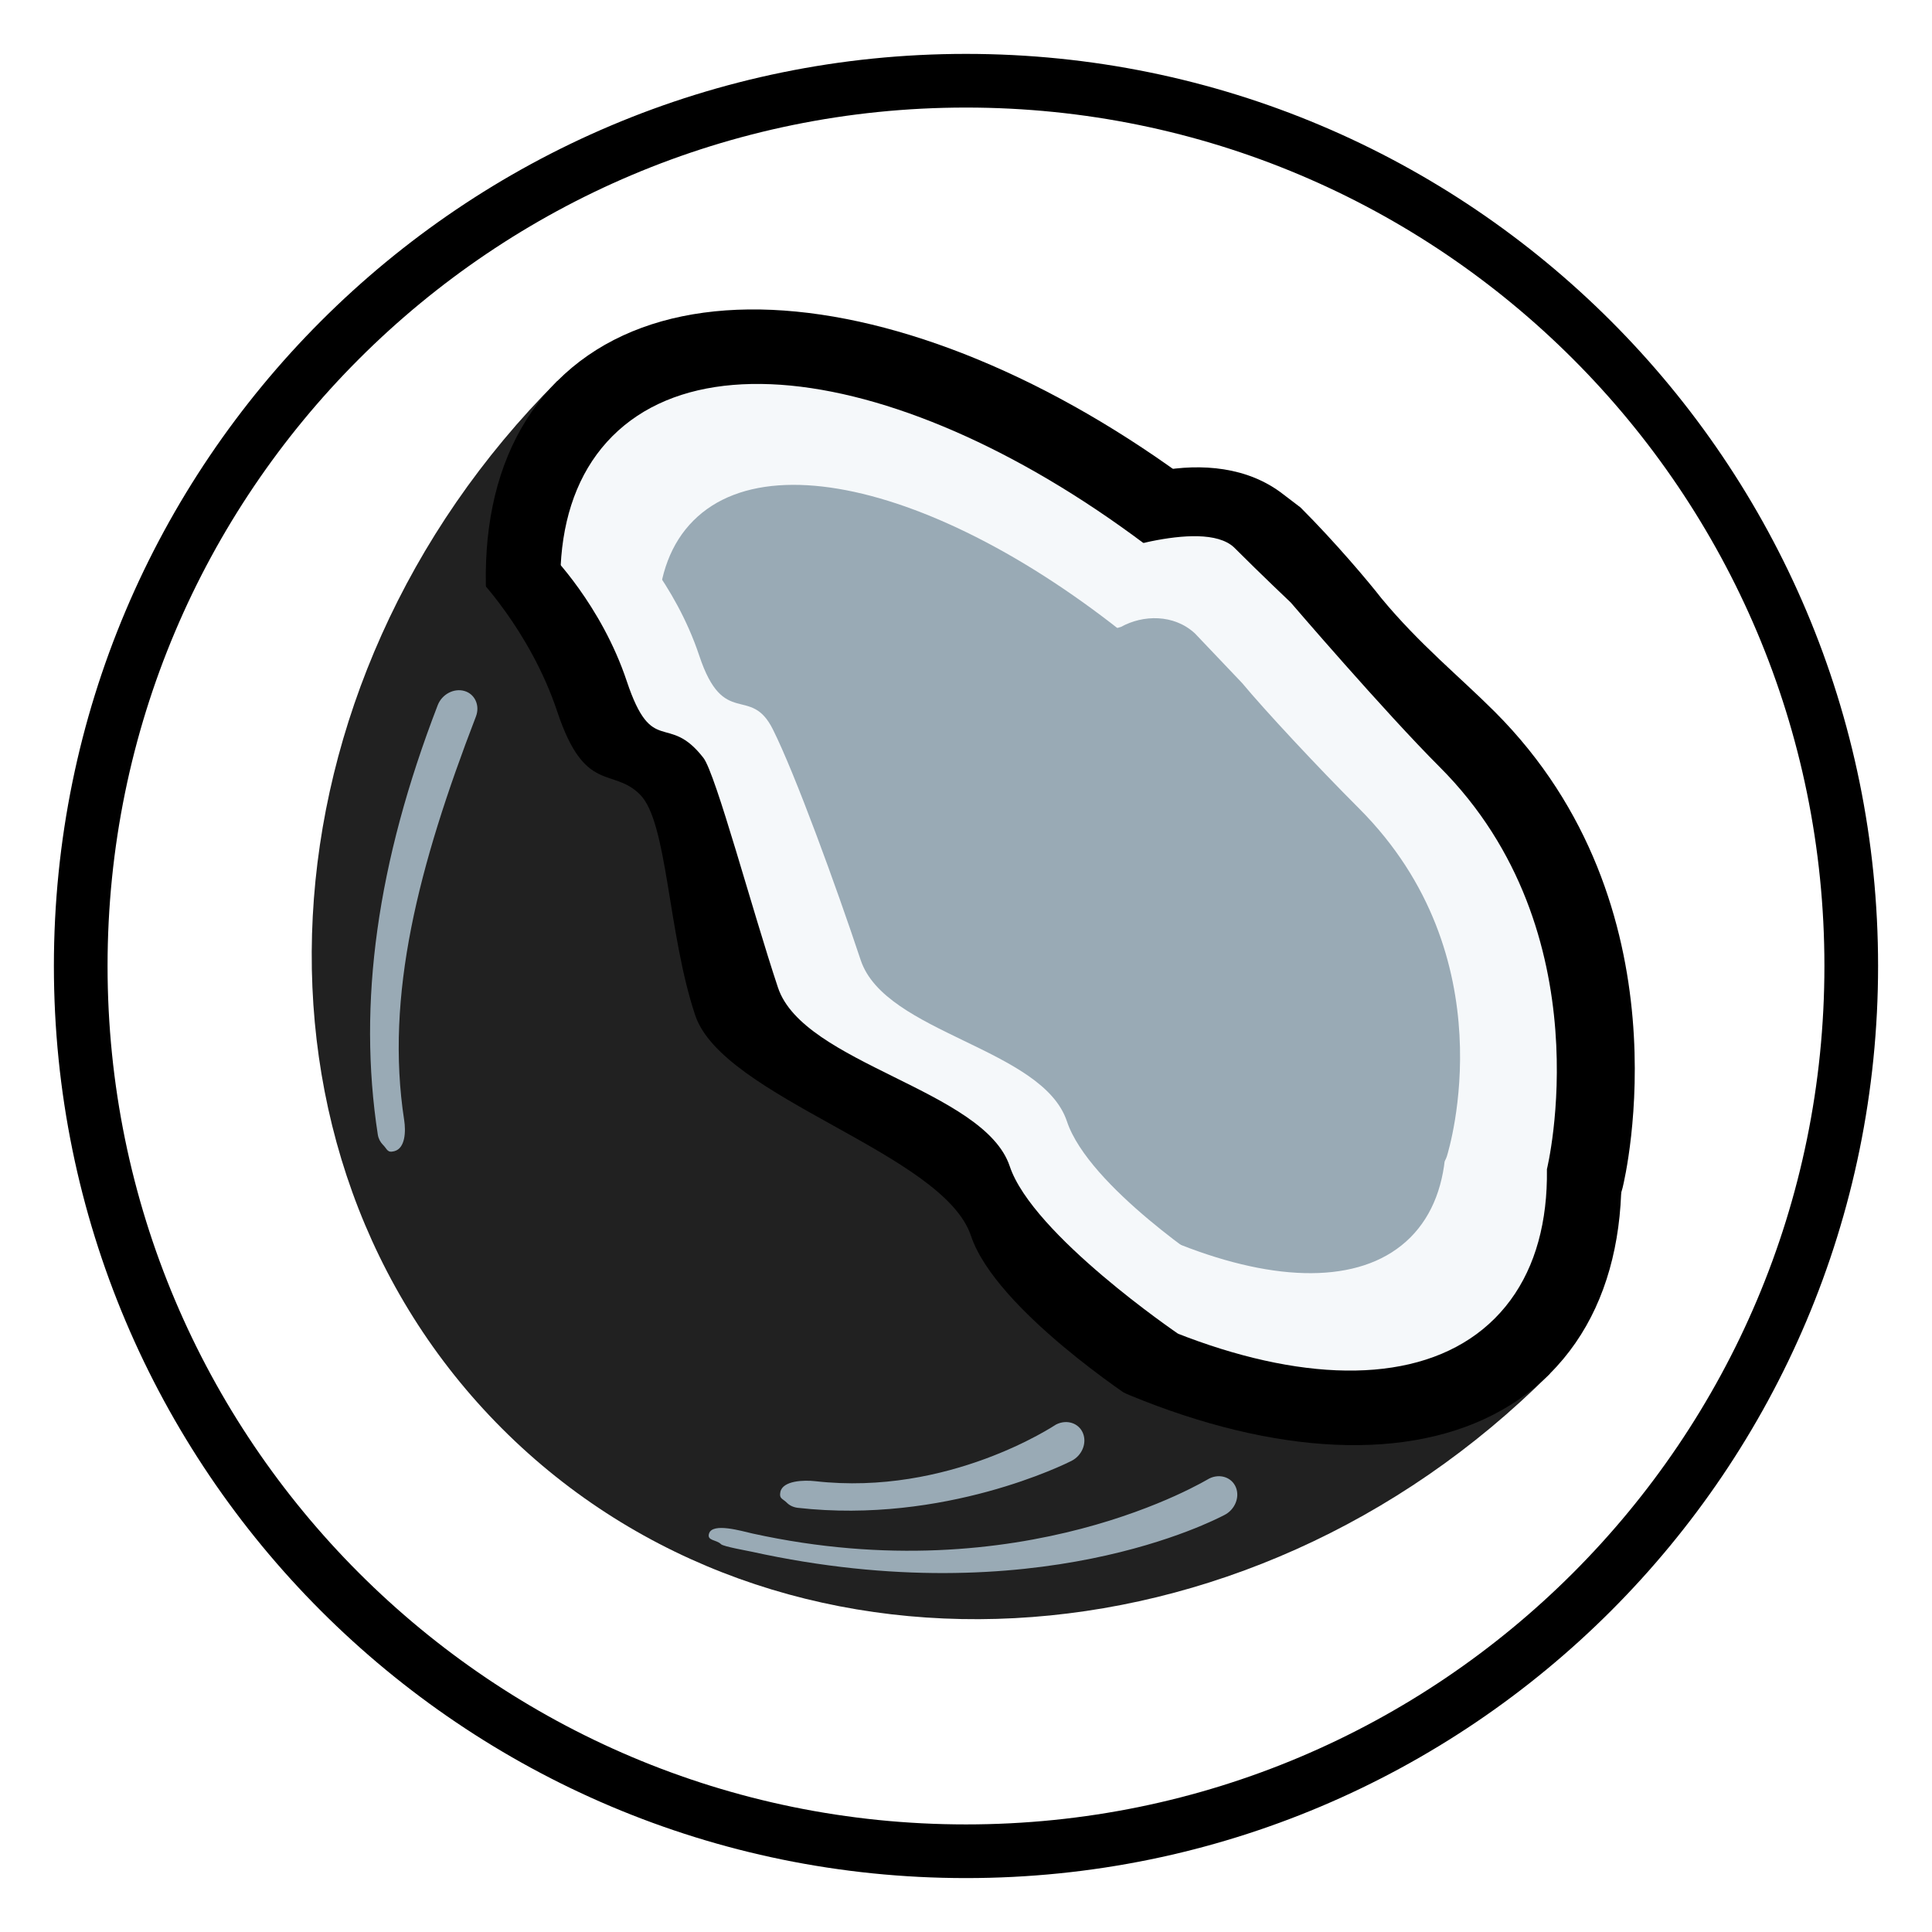
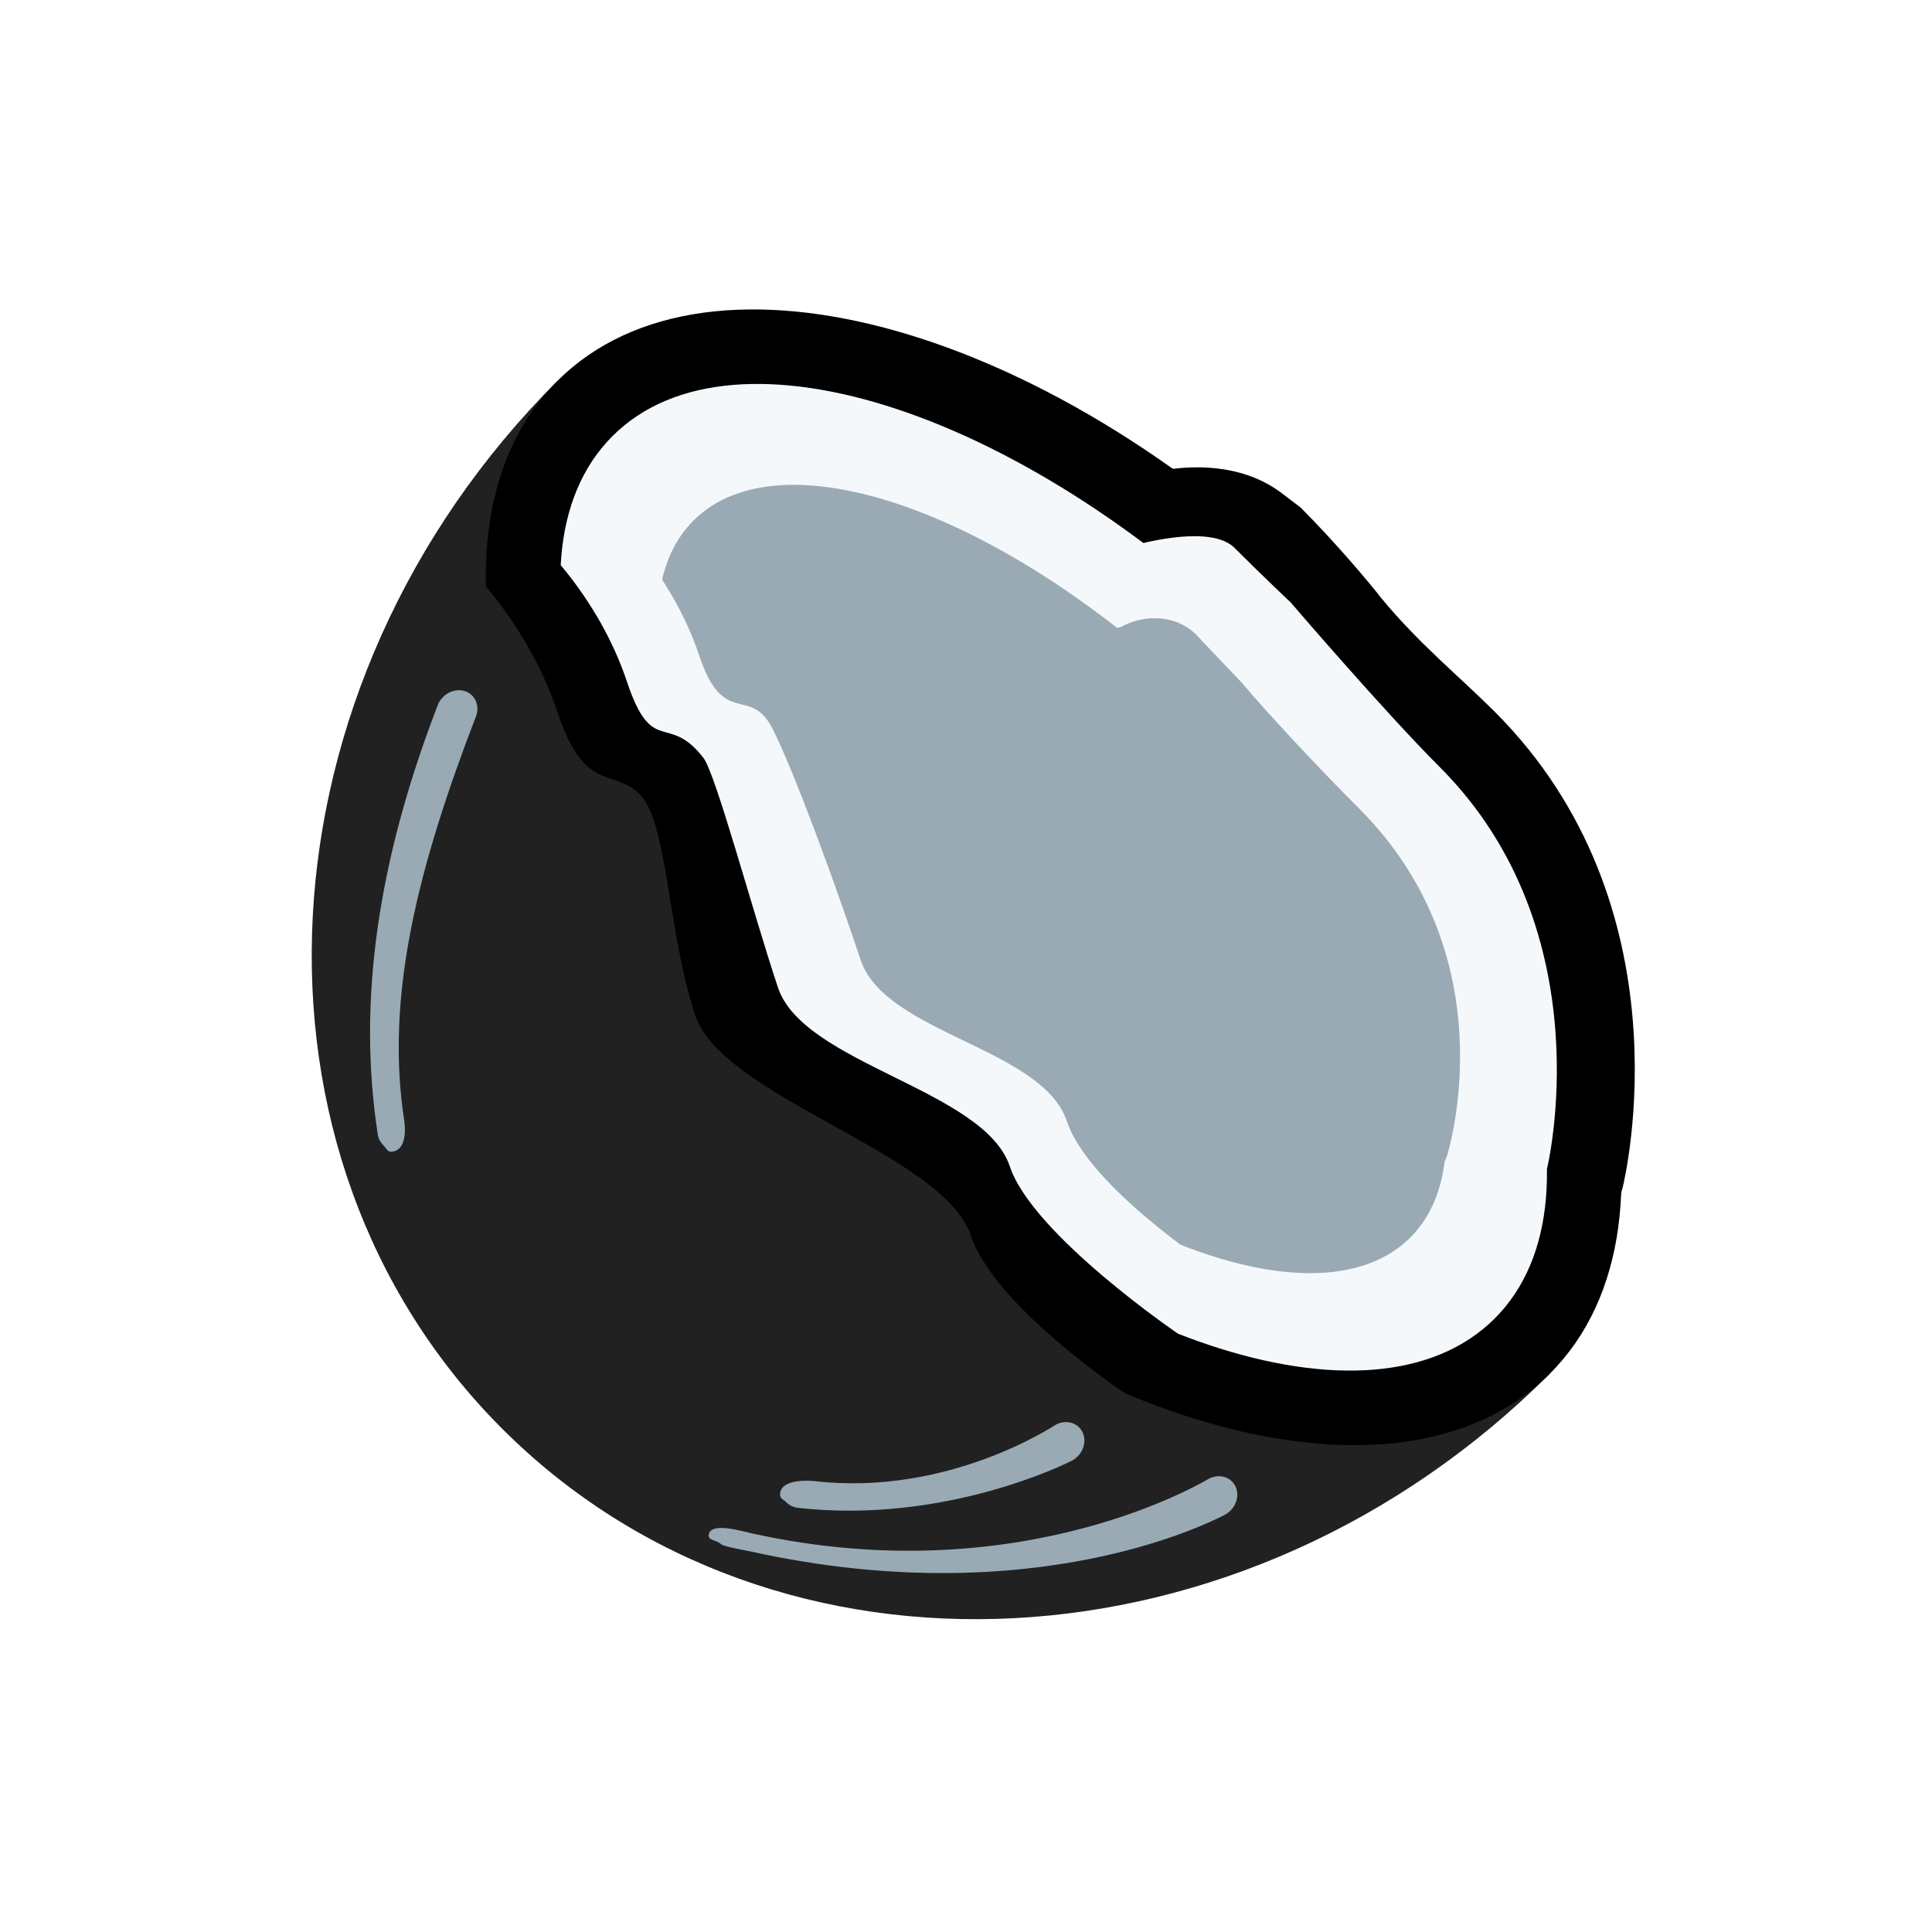
- <svg xmlns="http://www.w3.org/2000/svg" width="1080" zoomAndPan="magnify" viewBox="0 0 810 810" height="1080" preserveAspectRatio="xMidYMid meet" version="1.0">
-   <defs>
-     <clipPath id="f5b2e19b4c">
-       <path d="M 22.594 22.594 L 787.395 22.594 L 787.395 787.395 L 22.594 787.395 Z M 22.594 22.594 " clip-rule="nonzero" />
-     </clipPath>
-     <clipPath id="859a32eee6">
-       <path d="M 404.996 22.594 C 193.801 22.594 22.594 193.801 22.594 404.996 C 22.594 616.188 193.801 787.395 404.996 787.395 C 616.188 787.395 787.395 616.188 787.395 404.996 C 787.395 193.801 616.188 22.594 404.996 22.594 Z M 404.996 22.594 " clip-rule="nonzero" />
-     </clipPath>
-   </defs>
-   <g clip-path="url(#f5b2e19b4c)">
-     <g clip-path="url(#859a32eee6)">
-       <path stroke-linecap="butt" transform="matrix(0.75, 0, 0, 0.75, 22.59414, 22.59416)" fill="none" stroke-linejoin="miter" d="M 509.869 -0.001 C 228.276 -0.001 -0.001 228.276 -0.001 509.869 C -0.001 791.458 228.276 1019.734 509.869 1019.734 C 791.458 1019.734 1019.734 791.458 1019.734 509.869 C 1019.734 228.276 791.458 -0.001 509.869 -0.001 Z M 509.869 -0.001 " stroke="#000000" stroke-width="60" stroke-opacity="1" stroke-miterlimit="4" />
-     </g>
+ <svg xmlns="http://www.w3.org/2000/svg" width="1080" zoomAndPan="magnify" viewBox="0 0 810 810" height="1080" preserveAspectRatio="xMidYMid meet" version="1.2">
+   <g id="90eae135ab">
+     <path style=" stroke:none;fill-rule:nonzero;fill:#212121;fill-opacity:1;" d="M 210.551 599 C 95.621 484.09 105.969 287.418 233.668 159.723 L 649.828 575.887 C 522.133 703.582 325.461 713.914 210.551 599 Z M 210.551 599 " />
+     <path style=" stroke:none;fill-rule:nonzero;fill:#000000;fill-opacity:1;" d="M 233.668 159.723 C 169.828 223.562 211.219 368.492 326.133 483.418 C 441.078 598.332 585.988 639.727 649.812 575.887 C 713.652 512.062 672.273 367.133 557.328 252.207 C 442.434 137.277 297.508 95.898 233.668 159.723 Z M 233.668 159.723 " />
+     <path style=" stroke:none;fill-rule:nonzero;fill:#f5f8fa;fill-opacity:1;" d="M 636.996 501.73 C 640.738 505.473 646.148 507.223 651.496 506.242 C 657.824 505.082 662.875 500.324 664.41 494.062 C 665.508 489.664 690.16 385.02 615.152 310.012 C 596.844 291.703 569.656 248.316 561.922 235.727 C 555.383 228.941 549.941 231.312 537.434 218.805 C 531.711 213.086 514.465 182.055 464.863 229.09 C 459.141 234.516 458.488 243.441 462.969 249.934 L 635.082 499.457 C 635.672 500.273 636.309 501.043 636.996 501.73 Z M 636.996 501.73 " />
+     <path style=" stroke:none;fill-rule:nonzero;fill:#000000;fill-opacity:1;" d="M 517.324 229.449 C 528.883 241.008 541.16 252.613 541.16 252.613 C 541.16 252.613 580.461 298.453 603.594 321.57 C 672.945 390.938 648.555 490.172 648.555 490.172 L 458.062 233.879 C 458.062 233.879 503.707 216.844 517.324 229.449 Z M 538.105 207.312 C 508.137 183.805 460.008 202.164 448.188 213.785 C 437.023 224.953 440.555 246.223 449.512 259.203 L 621.629 508.727 C 622.773 510.379 624.031 511.883 625.422 513.27 C 632.941 520.793 643.746 524.273 654.438 522.312 C 667.094 519.988 677.211 510.461 680.285 497.969 C 681.461 493.18 708.16 379.887 626.711 298.438 C 612.129 283.855 595.027 270.023 579.156 250.816 C 573.777 243.902 559.766 227.258 545.25 212.758 Z M 538.105 207.312 " />
+     <path style=" stroke:none;fill-rule:nonzero;fill:#f5f8fa;fill-opacity:1;" d="M 256.781 182.84 C 205.711 233.91 247.105 358.125 349.266 460.27 C 451.395 562.414 575.625 603.824 626.695 552.754 C 677.766 501.68 636.355 377.449 534.215 275.305 C 432.07 173.18 307.855 131.77 256.781 182.84 Z M 256.781 182.84 " />
+     <path style=" stroke:none;fill-rule:nonzero;fill:#99aab5;fill-opacity:1;" d="M 290.738 218.25 C 252.844 256.145 289.383 354.168 372.383 437.168 C 455.398 520.188 553.391 556.707 591.301 518.812 C 629.195 480.918 592.66 382.91 509.656 299.895 C 426.676 216.875 328.648 180.34 290.738 218.25 Z M 290.738 218.25 " />
+     <path style=" stroke:none;fill-rule:nonzero;fill:#99aab5;fill-opacity:1;" d="M 450.754 268.309 L 469.98 262.832 C 479.168 257.73 492.117 257.387 500.977 265.562 L 520.773 286.375 C 530.141 297.652 552.148 321.309 569.738 338.898 C 631.977 401.137 607.648 481.488 606.57 484.891 C 605.641 487.867 603.09 490.039 600.016 490.516 C 597.414 490.906 594.816 490.039 593 488.211 C 592.66 487.867 592.348 487.508 592.055 487.098 L 448.238 279.98 C 446.945 278.117 446.473 275.828 446.961 273.605 C 447.438 271.398 448.809 269.484 450.754 268.309 Z M 450.754 268.309 " />
+     <path style=" stroke:none;fill-rule:nonzero;fill:#f5f8fa;fill-opacity:1;" d="M 508.973 531.793 C 508.973 531.793 456.512 497.707 447.32 470.145 C 437.055 439.328 371.105 433.328 360.84 402.496 C 350.59 371.68 333.441 324.594 324.008 305.746 C 314.59 286.898 303.441 305.73 293.176 274.914 C 282.906 244.062 262.359 223.516 262.359 223.516 C 262.359 223.516 262.359 367.395 293.176 398.211 C 324.008 429.043 447.32 552.359 457.605 542.059 C 467.871 531.793 508.973 531.793 508.973 531.793 Z M 508.973 531.793 " />
+     <path style=" stroke:none;fill-rule:nonzero;fill:#000000;fill-opacity:1;" d="M 493.898 559.16 C 493.898 559.16 432.918 517.684 423.34 488.961 C 412.633 456.852 336.855 446.145 326.164 414.035 C 315.457 381.93 300.074 324.352 294.891 317.715 C 279.914 298.422 273.492 317.695 262.781 285.605 C 252.074 253.48 230.676 232.082 230.676 232.082 C 230.676 232.082 230.676 381.93 262.781 414.035 C 294.891 446.16 423.324 574.594 434.047 563.887 C 444.754 553.195 493.898 559.16 493.898 559.16 Z M 493.898 559.16 " />
+     <path style=" stroke:none;fill-rule:nonzero;fill:#212121;fill-opacity:1;" d="M 476.422 587.441 C 476.422 587.441 417.406 549.105 407.074 518.094 C 395.516 483.418 303.016 460.285 291.457 425.613 C 279.898 390.922 279.898 344.688 268.34 333.129 C 256.781 321.555 245.227 333.129 233.668 298.438 C 222.109 263.766 198.992 240.648 198.992 240.648 C 198.992 240.648 198.992 402.496 233.668 437.168 C 268.34 471.844 407.055 610.559 418.613 599 C 430.188 587.441 476.422 587.441 476.422 587.441 Z M 476.422 587.441 " />
+     <path style=" stroke:none;fill-rule:nonzero;fill:#99aab5;fill-opacity:1;" d="M 297.277 642.914 C 298.766 638.254 310.945 641.914 315.473 642.93 C 428.832 667.875 506.094 620.285 506.945 619.895 C 511.391 617.672 516.41 619.34 518.145 623.555 C 519.875 627.773 517.719 632.988 513.305 635.195 C 509.625 637.027 434.703 676.883 315.082 650.547 C 313.594 650.203 303.293 648.406 302.312 647.426 C 300.301 645.414 296.266 646.051 297.277 642.914 Z M 160.539 479.953 C 162.422 481.816 162.305 483.418 165.281 482.652 C 169.988 481.457 170.168 474.199 169.449 469.605 C 161.406 417.422 175.336 363.277 199.547 300.367 C 201.297 295.773 199.105 290.969 194.742 289.707 C 190.293 288.402 185.277 291.082 183.512 295.66 C 158.09 361.609 149.883 420.496 158.398 475.703 C 158.676 477.402 159.445 478.84 160.539 479.953 Z M 329.859 629.996 C 331.004 631.16 332.59 631.926 334.422 632.156 C 396.039 639.121 447.109 613.566 449.25 612.473 C 453.648 610.234 455.789 605.02 454.008 600.801 C 452.242 596.566 447.191 594.98 442.762 597.234 C 442.285 597.48 397.918 627.367 341.711 620.988 C 337.055 620.465 328.207 620.727 327.18 625.484 C 326.59 628.379 328.047 628.199 329.859 629.996 Z M 329.859 629.996 " />
  </g>
-   <path fill="#212121" d="M 210.551 599 C 95.621 484.09 105.969 287.418 233.668 159.723 L 649.828 575.887 C 522.133 703.582 325.461 713.914 210.551 599 Z M 210.551 599 " fill-opacity="1" fill-rule="nonzero" />
-   <path fill="#000000" d="M 233.668 159.723 C 169.828 223.562 211.219 368.492 326.133 483.418 C 441.078 598.332 585.988 639.727 649.812 575.887 C 713.652 512.062 672.273 367.133 557.328 252.207 C 442.434 137.277 297.508 95.898 233.668 159.723 Z M 233.668 159.723 " fill-opacity="1" fill-rule="nonzero" />
-   <path fill="#f5f8fa" d="M 636.996 501.73 C 640.738 505.473 646.148 507.223 651.496 506.242 C 657.824 505.082 662.875 500.324 664.41 494.062 C 665.508 489.664 690.16 385.02 615.152 310.012 C 596.844 291.703 569.656 248.316 561.922 235.727 C 555.383 228.941 549.941 231.312 537.434 218.805 C 531.711 213.086 514.465 182.055 464.863 229.09 C 459.141 234.516 458.488 243.441 462.969 249.934 L 635.082 499.457 C 635.672 500.273 636.309 501.043 636.996 501.73 Z M 636.996 501.73 " fill-opacity="1" fill-rule="nonzero" />
-   <path fill="#000000" d="M 517.324 229.449 C 528.883 241.008 541.16 252.613 541.16 252.613 C 541.16 252.613 580.461 298.453 603.594 321.57 C 672.945 390.938 648.555 490.172 648.555 490.172 L 458.062 233.879 C 458.062 233.879 503.707 216.844 517.324 229.449 Z M 538.105 207.312 C 508.137 183.805 460.008 202.164 448.188 213.785 C 437.023 224.953 440.555 246.223 449.512 259.203 L 621.629 508.727 C 622.773 510.379 624.031 511.883 625.422 513.27 C 632.941 520.793 643.746 524.273 654.438 522.312 C 667.094 519.988 677.211 510.461 680.285 497.969 C 681.461 493.18 708.16 379.887 626.711 298.438 C 612.129 283.855 595.027 270.023 579.156 250.816 C 573.777 243.902 559.766 227.258 545.25 212.758 Z M 538.105 207.312 " fill-opacity="1" fill-rule="nonzero" />
-   <path fill="#f5f8fa" d="M 256.781 182.84 C 205.711 233.91 247.105 358.125 349.266 460.27 C 451.395 562.414 575.625 603.824 626.695 552.754 C 677.766 501.68 636.355 377.449 534.215 275.305 C 432.07 173.18 307.855 131.77 256.781 182.84 Z M 256.781 182.84 " fill-opacity="1" fill-rule="nonzero" />
-   <path fill="#99aab5" d="M 290.738 218.25 C 252.844 256.145 289.383 354.168 372.383 437.168 C 455.398 520.188 553.391 556.707 591.301 518.812 C 629.195 480.918 592.66 382.91 509.656 299.895 C 426.676 216.875 328.648 180.34 290.738 218.25 Z M 290.738 218.25 " fill-opacity="1" fill-rule="nonzero" />
-   <path fill="#99aab5" d="M 450.754 268.309 L 469.98 262.832 C 479.168 257.73 492.117 257.387 500.977 265.562 L 520.773 286.375 C 530.141 297.652 552.148 321.309 569.738 338.898 C 631.977 401.137 607.648 481.488 606.57 484.891 C 605.641 487.867 603.09 490.039 600.016 490.516 C 597.414 490.906 594.816 490.039 593 488.211 C 592.66 487.867 592.348 487.508 592.055 487.098 L 448.238 279.98 C 446.945 278.117 446.473 275.828 446.961 273.605 C 447.438 271.398 448.809 269.484 450.754 268.309 Z M 450.754 268.309 " fill-opacity="1" fill-rule="nonzero" />
-   <path fill="#f5f8fa" d="M 508.973 531.793 C 508.973 531.793 456.512 497.707 447.32 470.145 C 437.055 439.328 371.105 433.328 360.84 402.496 C 350.59 371.68 333.441 324.594 324.008 305.746 C 314.59 286.898 303.441 305.73 293.176 274.914 C 282.906 244.062 262.359 223.516 262.359 223.516 C 262.359 223.516 262.359 367.395 293.176 398.211 C 324.008 429.043 447.32 552.359 457.605 542.059 C 467.871 531.793 508.973 531.793 508.973 531.793 Z M 508.973 531.793 " fill-opacity="1" fill-rule="nonzero" />
-   <path fill="#000000" d="M 493.898 559.16 C 493.898 559.16 432.918 517.684 423.34 488.961 C 412.633 456.852 336.855 446.145 326.164 414.035 C 315.457 381.93 300.074 324.352 294.891 317.715 C 279.914 298.422 273.492 317.695 262.781 285.605 C 252.074 253.48 230.676 232.082 230.676 232.082 C 230.676 232.082 230.676 381.93 262.781 414.035 C 294.891 446.16 423.324 574.594 434.047 563.887 C 444.754 553.195 493.898 559.16 493.898 559.16 Z M 493.898 559.16 " fill-opacity="1" fill-rule="nonzero" />
-   <path fill="#212121" d="M 476.422 587.441 C 476.422 587.441 417.406 549.105 407.074 518.094 C 395.516 483.418 303.016 460.285 291.457 425.613 C 279.898 390.922 279.898 344.688 268.34 333.129 C 256.781 321.555 245.227 333.129 233.668 298.438 C 222.109 263.766 198.992 240.648 198.992 240.648 C 198.992 240.648 198.992 402.496 233.668 437.168 C 268.34 471.844 407.055 610.559 418.613 599 C 430.188 587.441 476.422 587.441 476.422 587.441 Z M 476.422 587.441 " fill-opacity="1" fill-rule="nonzero" />
-   <path fill="#99aab5" d="M 297.277 642.914 C 298.766 638.254 310.945 641.914 315.473 642.93 C 428.832 667.875 506.094 620.285 506.945 619.895 C 511.391 617.672 516.41 619.34 518.145 623.555 C 519.875 627.773 517.719 632.988 513.305 635.195 C 509.625 637.027 434.703 676.883 315.082 650.547 C 313.594 650.203 303.293 648.406 302.312 647.426 C 300.301 645.414 296.266 646.051 297.277 642.914 Z M 160.539 479.953 C 162.422 481.816 162.305 483.418 165.281 482.652 C 169.988 481.457 170.168 474.199 169.449 469.605 C 161.406 417.422 175.336 363.277 199.547 300.367 C 201.297 295.773 199.105 290.969 194.742 289.707 C 190.293 288.402 185.277 291.082 183.512 295.66 C 158.09 361.609 149.883 420.496 158.398 475.703 C 158.676 477.402 159.445 478.84 160.539 479.953 Z M 329.859 629.996 C 331.004 631.16 332.59 631.926 334.422 632.156 C 396.039 639.121 447.109 613.566 449.25 612.473 C 453.648 610.234 455.789 605.02 454.008 600.801 C 452.242 596.566 447.191 594.98 442.762 597.234 C 442.285 597.48 397.918 627.367 341.711 620.988 C 337.055 620.465 328.207 620.727 327.18 625.484 C 326.59 628.379 328.047 628.199 329.859 629.996 Z M 329.859 629.996 " fill-opacity="1" fill-rule="nonzero" />
</svg>
